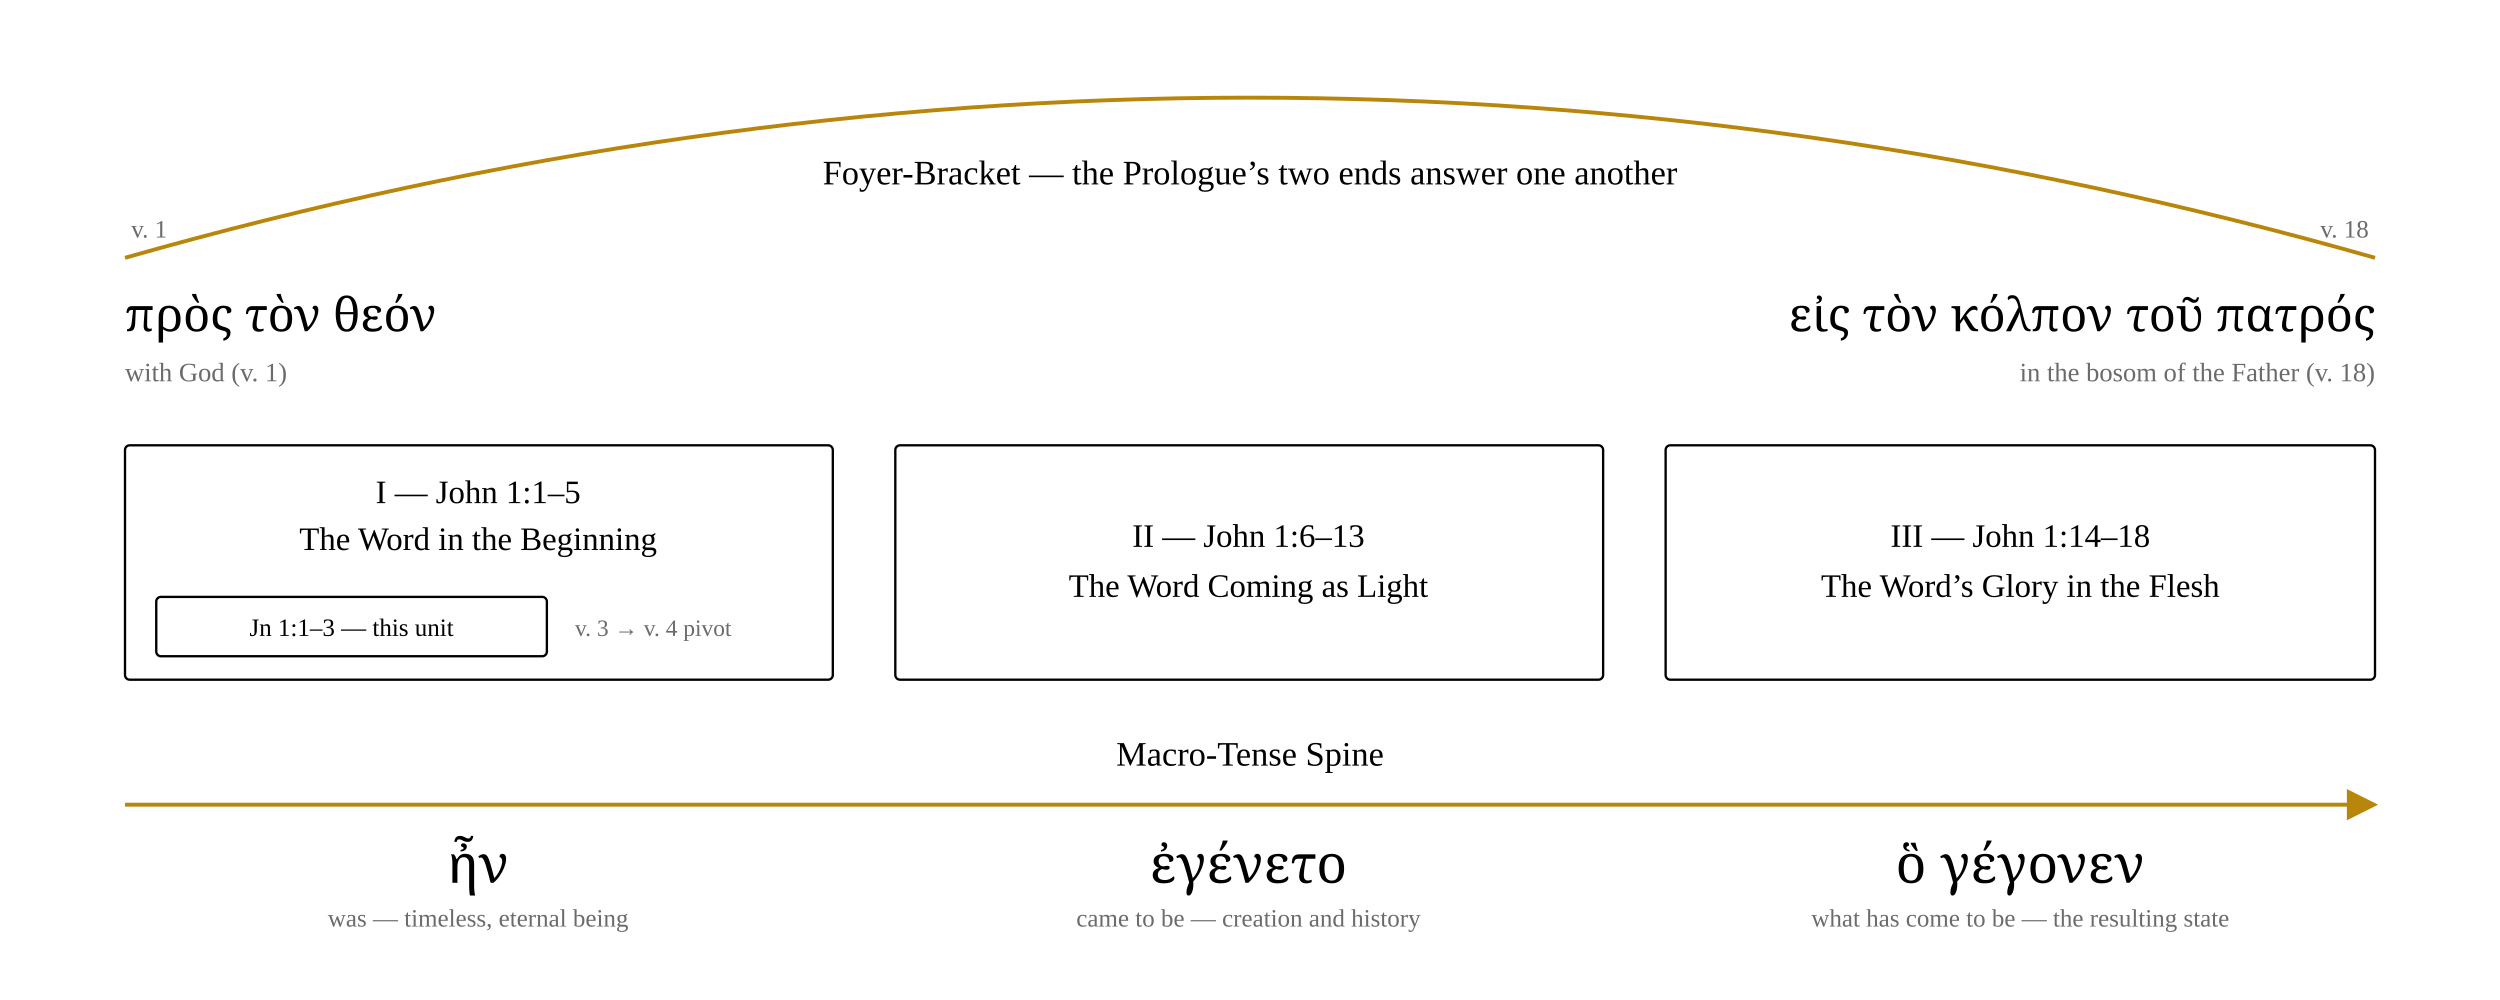
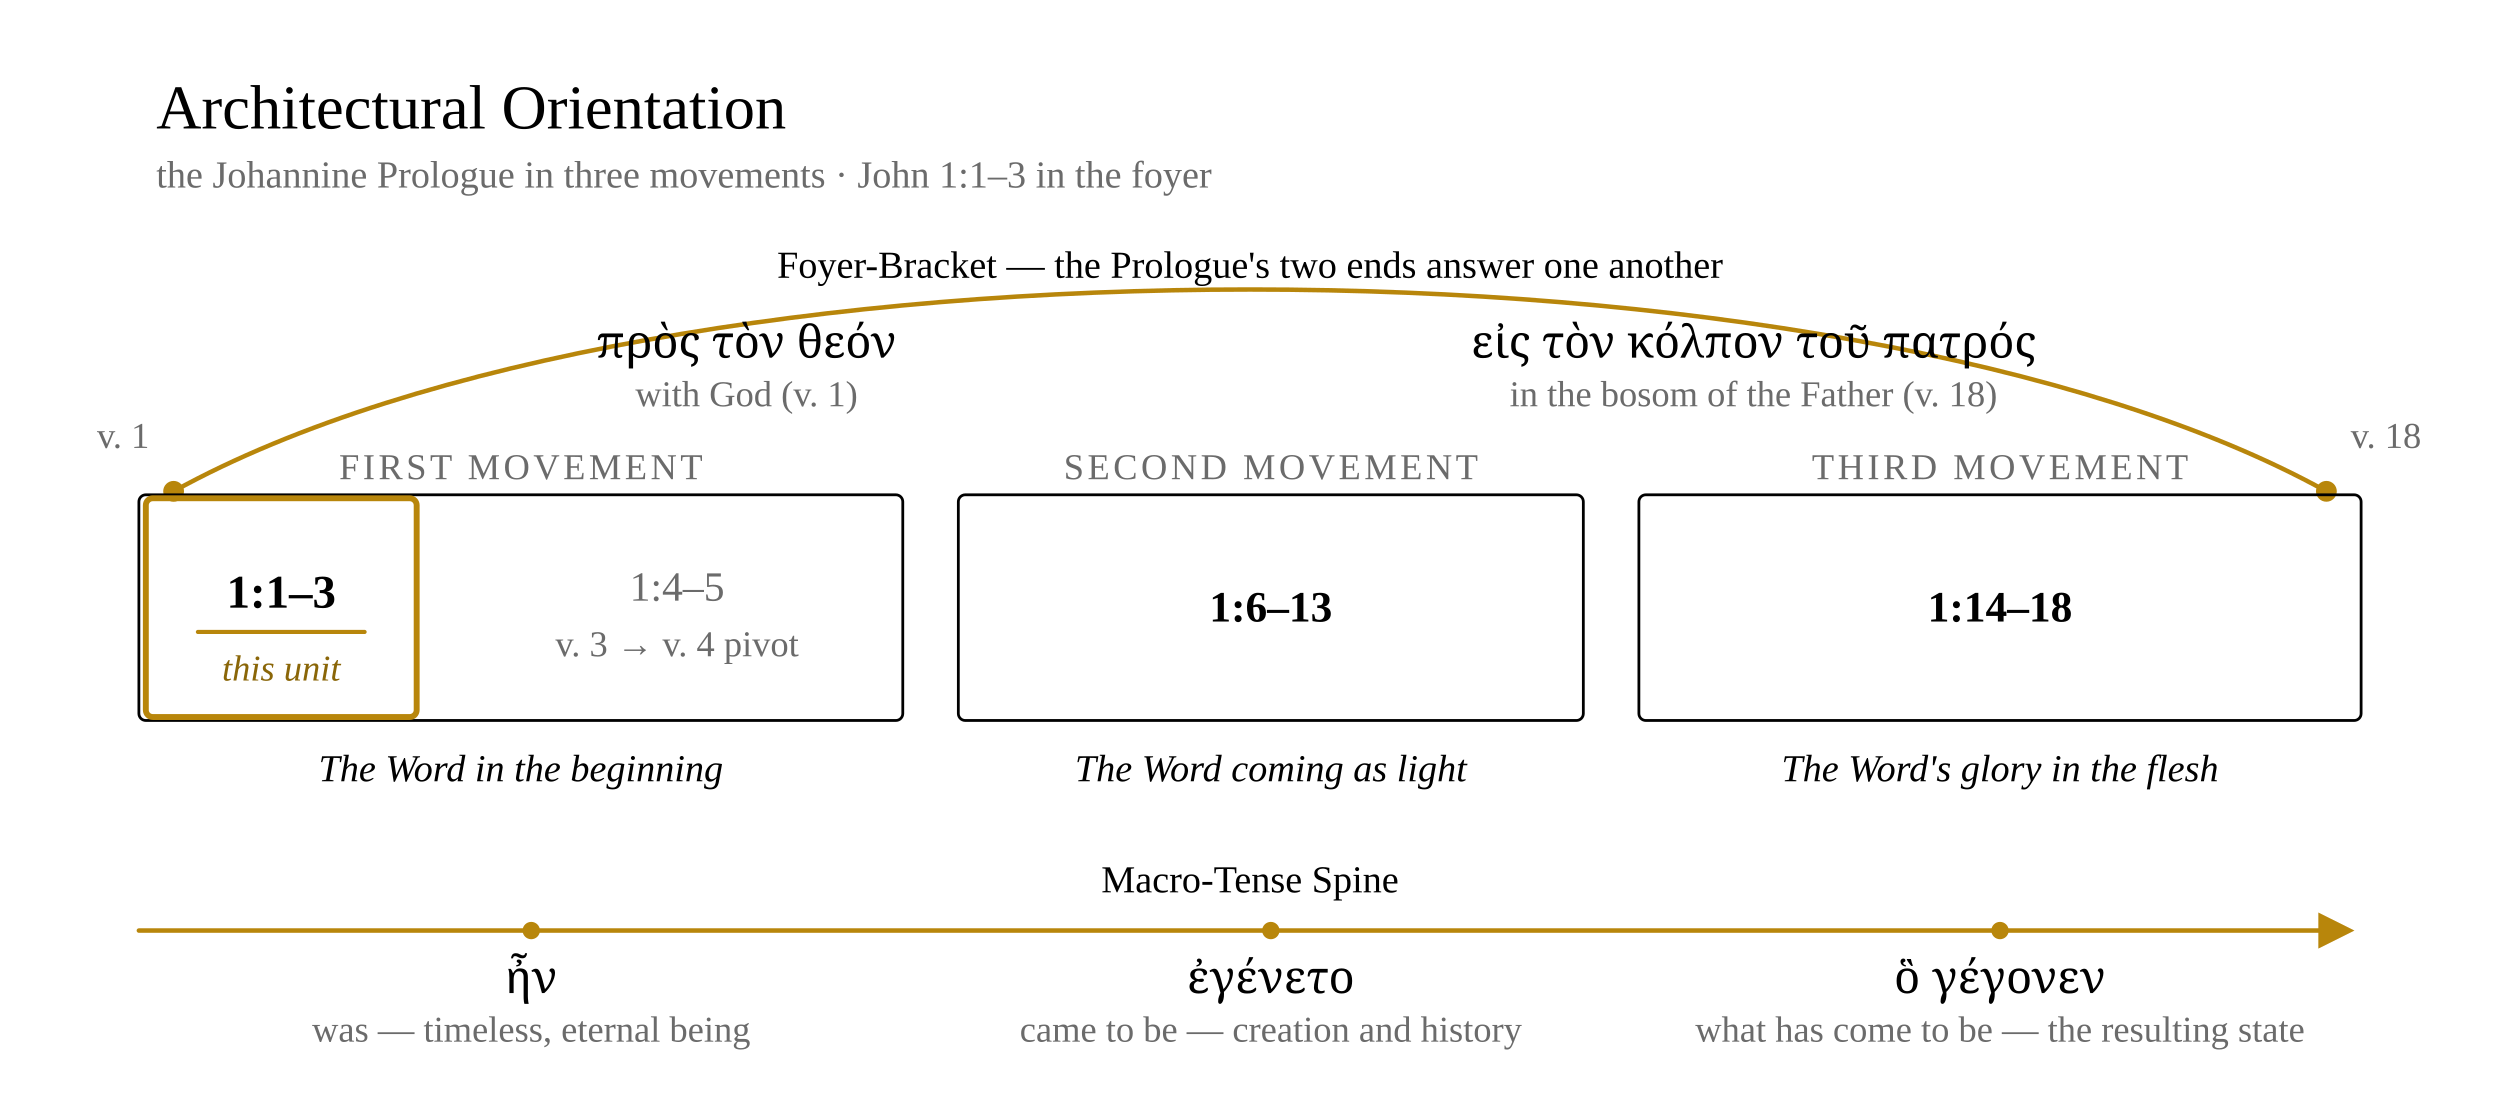
- <svg xmlns="http://www.w3.org/2000/svg" viewBox="0 0 1600 640">
+ <svg xmlns="http://www.w3.org/2000/svg" viewBox="0 0 1440 640" role="img" aria-labelledby="aodTitle aodDesc" preserveAspectRatio="xMidYMid meet">
  <style>
-     .aod-gk    { font-family: 'SBL BibLit','Cardo','Source Serif 4',Georgia,serif; }
-     .aod-lt    { font-family: 'Source Serif 4','EB Garamond',Georgia,'Times New Roman',serif; }
-     .aod-ink   { fill: currentColor; }
-     .aod-grey  { fill: var(--color-meta, #6b6b6b); }
-     .aod-gold  { stroke: var(--color-gold, #b8860b); fill: none; }
-     .aod-box   { fill: none; stroke: currentColor; stroke-width: 1.5; }
-     .aod-arrow { fill: var(--color-gold, #b8860b); }
+     /* --- family theming interface: light page renders from in-file fallbacks;
+            dark slide renders when the host sets color / --color-gold / --color-meta / --color-goldtext --- */
+     .gk    { font-family:'SBL BibLit','Cardo','Gentium Plus','Charis SIL','Source Serif 4',Georgia,serif; fill:currentColor; }
+     .ink   { font-family:'Source Serif 4','EB Garamond',Georgia,'Times New Roman',serif; fill:currentColor; }
+     .inkb  { font-family:'Source Serif 4','EB Garamond',Georgia,'Times New Roman',serif; fill:currentColor; font-weight:600; }
+     .desc  { font-family:'Source Serif 4','EB Garamond',Georgia,'Times New Roman',serif; fill:currentColor; font-style:italic; }
+     .lbl   { font-family:'Source Serif 4','EB Garamond',Georgia,'Times New Roman',serif; fill:var(--color-meta,#6b6b6b); }
+     .note  { font-family:'Source Serif 4','EB Garamond',Georgia,'Times New Roman',serif; fill:var(--color-meta,#6b6b6b); font-style:italic; }
+     .tab   { font-family:'Source Serif 4','EB Garamond',Georgia,'Times New Roman',serif; fill:var(--color-meta,#6b6b6b); letter-spacing:2px; }
+     .glab  { font-family:'Source Serif 4','EB Garamond',Georgia,'Times New Roman',serif; fill:var(--color-goldtext,#8a6608); font-style:italic; }
+ 
+     .panel { fill:none; stroke:currentColor; stroke-width:1.6; }
+     .hl    { fill:none; stroke:var(--color-gold,#b8860b); stroke-width:3.4; }
+     .rule  { stroke:var(--color-gold,#b8860b); stroke-width:2.4; fill:none; stroke-linecap:round; }
+     .spine { stroke:var(--color-gold,#b8860b); stroke-width:2.6; fill:none; stroke-linejoin:round; stroke-linecap:round; }
+     .arcS  { stroke:var(--color-gold,#b8860b); stroke-width:2.6; fill:none; stroke-linecap:round; }
+     .node  { fill:var(--color-gold,#b8860b); }
  </style>
  <defs>
-     <marker id="aod-arrowhead" viewBox="0 0 10 10" refX="8" refY="5" markerWidth="8" markerHeight="8" orient="auto-start-reverse">
-       <path class="aod-arrow" d="M 0 0 L 10 5 L 0 10 z" />
+     <marker id="aod-arrow" viewBox="0 0 10 10" refX="8" refY="5" markerWidth="8" markerHeight="8" orient="auto-start-reverse">
+       <path d="M 0 0 L 10 5 L 0 10 z" fill="var(--color-gold,#b8860b)" />
    </marker>
  </defs>
-   <path class="aod-gold" stroke-width="2.5" d="M 80 165 Q 800 -40 1520 165" />
-   <text class="aod-lt aod-ink" x="800" y="118" text-anchor="middle" font-size="22">Foyer-Bracket — the Prologue’s two ends answer one another</text>
-   <text class="aod-lt aod-grey" x="84" y="152" font-size="16">v. 1</text>
-   <text class="aod-lt aod-grey" x="1516" y="152" text-anchor="end" font-size="16">v. 18</text>
-   <text class="aod-gk aod-ink" x="80" y="212" font-size="30">πρὸς τὸν θεόν</text>
-   <text class="aod-lt aod-grey" x="80" y="244" font-size="17">with God (v. 1)</text>
-   <text class="aod-gk aod-ink" x="1520" y="212" text-anchor="end" font-size="30">εἰς τὸν κόλπον τοῦ πατρός</text>
-   <text class="aod-lt aod-grey" x="1520" y="244" text-anchor="end" font-size="17">in the bosom of the Father (v. 18)</text>
-   <rect class="aod-box" x="80" y="285" width="453" height="150" rx="3" />
-   <rect class="aod-box" x="573" y="285" width="453" height="150" rx="3" />
-   <rect class="aod-box" x="1066" y="285" width="454" height="150" rx="3" />
-   <text class="aod-lt aod-ink" x="306" y="322" text-anchor="middle" font-size="21">I — John 1:1–5</text>
-   <text class="aod-lt aod-ink" x="306" y="352" text-anchor="middle" font-size="21">The Word in the Beginning</text>
-   <rect class="aod-box" x="100" y="382" width="250" height="38" rx="3" />
-   <text class="aod-lt aod-ink" x="225" y="407" text-anchor="middle" font-size="16">Jn 1:1–3 — this unit</text>
-   <text class="aod-lt aod-grey" x="368" y="407" font-size="15">v. 3 → v. 4 pivot</text>
-   <text class="aod-lt aod-ink" x="799" y="350" text-anchor="middle" font-size="21">II — John 1:6–13</text>
-   <text class="aod-lt aod-ink" x="799" y="382" text-anchor="middle" font-size="21">The Word Coming as Light</text>
-   <text class="aod-lt aod-ink" x="1293" y="350" text-anchor="middle" font-size="21">III — John 1:14–18</text>
-   <text class="aod-lt aod-ink" x="1293" y="382" text-anchor="middle" font-size="21">The Word’s Glory in the Flesh</text>
-   <text class="aod-lt aod-ink" x="800" y="490" text-anchor="middle" font-size="22">Macro-Tense Spine</text>
-   <line class="aod-gold" stroke-width="2.5" x1="80" y1="515" x2="1518" y2="515" marker-end="url(#aod-arrowhead)" />
-   <text class="aod-gk aod-ink" x="306" y="565" text-anchor="middle" font-size="34">ἦν</text>
-   <text class="aod-lt aod-grey" x="306" y="593" text-anchor="middle" font-size="16">was — timeless, eternal being</text>
-   <text class="aod-gk aod-ink" x="799" y="565" text-anchor="middle" font-size="34">ἐγένετο</text>
-   <text class="aod-lt aod-grey" x="799" y="593" text-anchor="middle" font-size="16">came to be — creation and history</text>
-   <text class="aod-gk aod-ink" x="1293" y="565" text-anchor="middle" font-size="34">ὃ γέγονεν</text>
-   <text class="aod-lt aod-grey" x="1293" y="593" text-anchor="middle" font-size="16">what has come to be — the resulting state</text>
+   <text class="ink" x="90" y="74" font-size="36">Architectural Orientation</text>
+   <text class="lbl" x="90" y="108" font-size="22">the Johannine Prologue in three movements · John 1:1–3 in the foyer</text>
+   <path class="arcS" d="M 100 283 C 380 128, 1060 128, 1340 283" />
+   <text class="ink" x="720" y="160" text-anchor="middle" font-size="22">Foyer-Bracket — the Prologue's two ends answer one another</text>
+   <circle class="node" cx="100" cy="283" r="6" />
+   <circle class="node" cx="1340" cy="283" r="6" />
+   <text class="lbl" x="86" y="258" text-anchor="end" font-size="21">v. 1</text>
+   <text class="lbl" x="1354" y="258" text-anchor="start" font-size="21">v. 18</text>
+   <text class="gk" x="430" y="206" text-anchor="middle" font-size="26">πρὸς τὸν θεόν</text>
+   <text class="lbl" x="430" y="234" text-anchor="middle" font-size="21">with God (v. 1)</text>
+   <text class="gk" x="1010" y="206" text-anchor="middle" font-size="26">εἰς τὸν κόλπον τοῦ πατρός</text>
+   <text class="lbl" x="1010" y="234" text-anchor="middle" font-size="21">in the bosom of the Father (v. 18)</text>
+   <text class="tab" x="300" y="276" text-anchor="middle" font-size="21">FIRST MOVEMENT</text>
+   <text class="tab" x="732" y="276" text-anchor="middle" font-size="21">SECOND MOVEMENT</text>
+   <text class="tab" x="1152" y="276" text-anchor="middle" font-size="21">THIRD MOVEMENT</text>
+   <rect class="panel" x="80" y="285" width="440" height="130" rx="4" />
+   <rect class="panel" x="552" y="285" width="360" height="130" rx="4" />
+   <rect class="panel" x="944" y="285" width="416" height="130" rx="4" />
+   <rect class="hl" x="84" y="287" width="156" height="126" rx="4" />
+   <text class="inkb" x="162" y="350" text-anchor="middle" font-size="27">1:1–3</text>
+   <line class="rule" x1="114" y1="364" x2="210" y2="364" />
+   <text class="glab" x="162" y="392" text-anchor="middle" font-size="21">this unit</text>
+   <text class="lbl" x="390" y="346" text-anchor="middle" font-size="24">1:4–5</text>
+   <text class="lbl" x="390" y="378" text-anchor="middle" font-size="21">v. 3 → v. 4 pivot</text>
+   <text class="inkb" x="732" y="358" text-anchor="middle" font-size="25">1:6–13</text>
+   <text class="inkb" x="1152" y="358" text-anchor="middle" font-size="25">1:14–18</text>
+   <text class="desc" x="300" y="450" text-anchor="middle" font-size="22">The Word in the beginning</text>
+   <text class="desc" x="732" y="450" text-anchor="middle" font-size="22">The Word coming as light</text>
+   <text class="desc" x="1152" y="450" text-anchor="middle" font-size="22">The Word's glory in the flesh</text>
+   <text class="ink" x="720" y="514" text-anchor="middle" font-size="22">Macro-Tense Spine</text>
+   <line class="spine" x1="80" y1="536" x2="1352" y2="536" marker-end="url(#aod-arrow)" />
+   <circle class="node" cx="306" cy="536" r="5" />
+   <circle class="node" cx="732" cy="536" r="5" />
+   <circle class="node" cx="1152" cy="536" r="5" />
+   <text class="gk" x="306" y="572" text-anchor="middle" font-size="26">ἦν</text>
+   <text class="gk" x="732" y="572" text-anchor="middle" font-size="26">ἐγένετο</text>
+   <text class="gk" x="1152" y="572" text-anchor="middle" font-size="26">ὃ γέγονεν</text>
+   <text class="lbl" x="306" y="600" text-anchor="middle" font-size="21">was — timeless, eternal being</text>
+   <text class="lbl" x="732" y="600" text-anchor="middle" font-size="21">came to be — creation and history</text>
+   <text class="lbl" x="1152" y="600" text-anchor="middle" font-size="21">what has come to be — the resulting state</text>
</svg>
